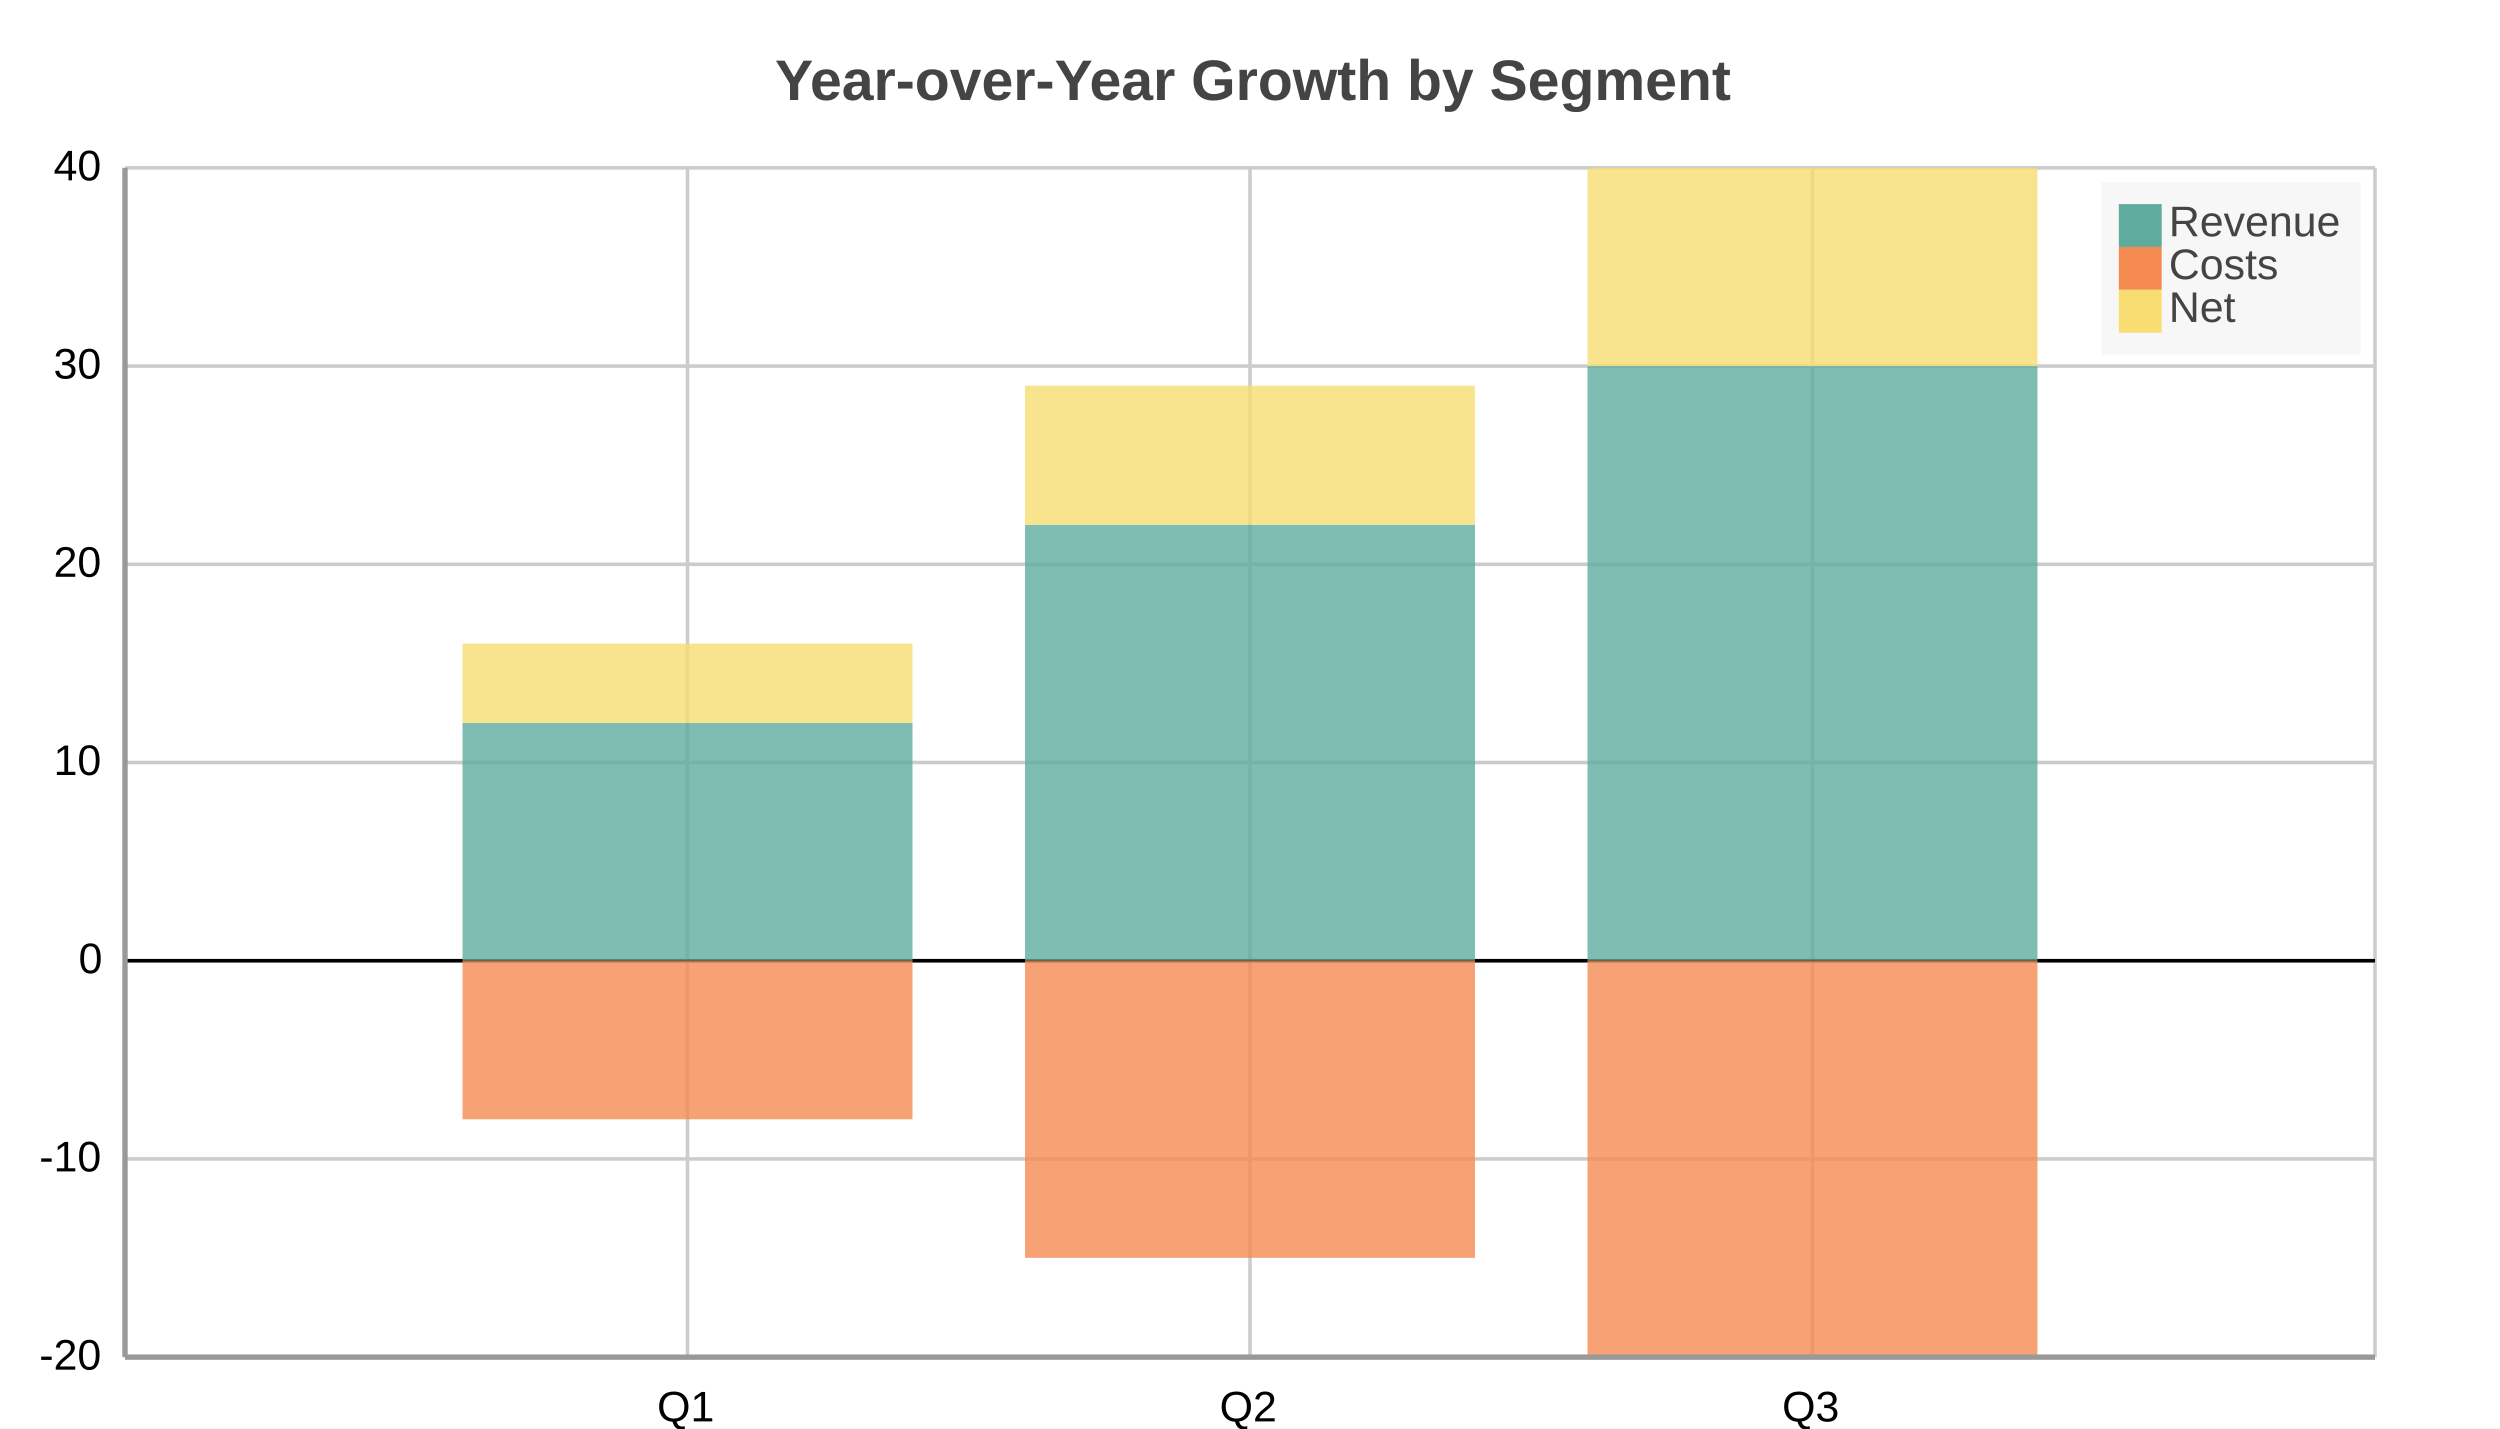
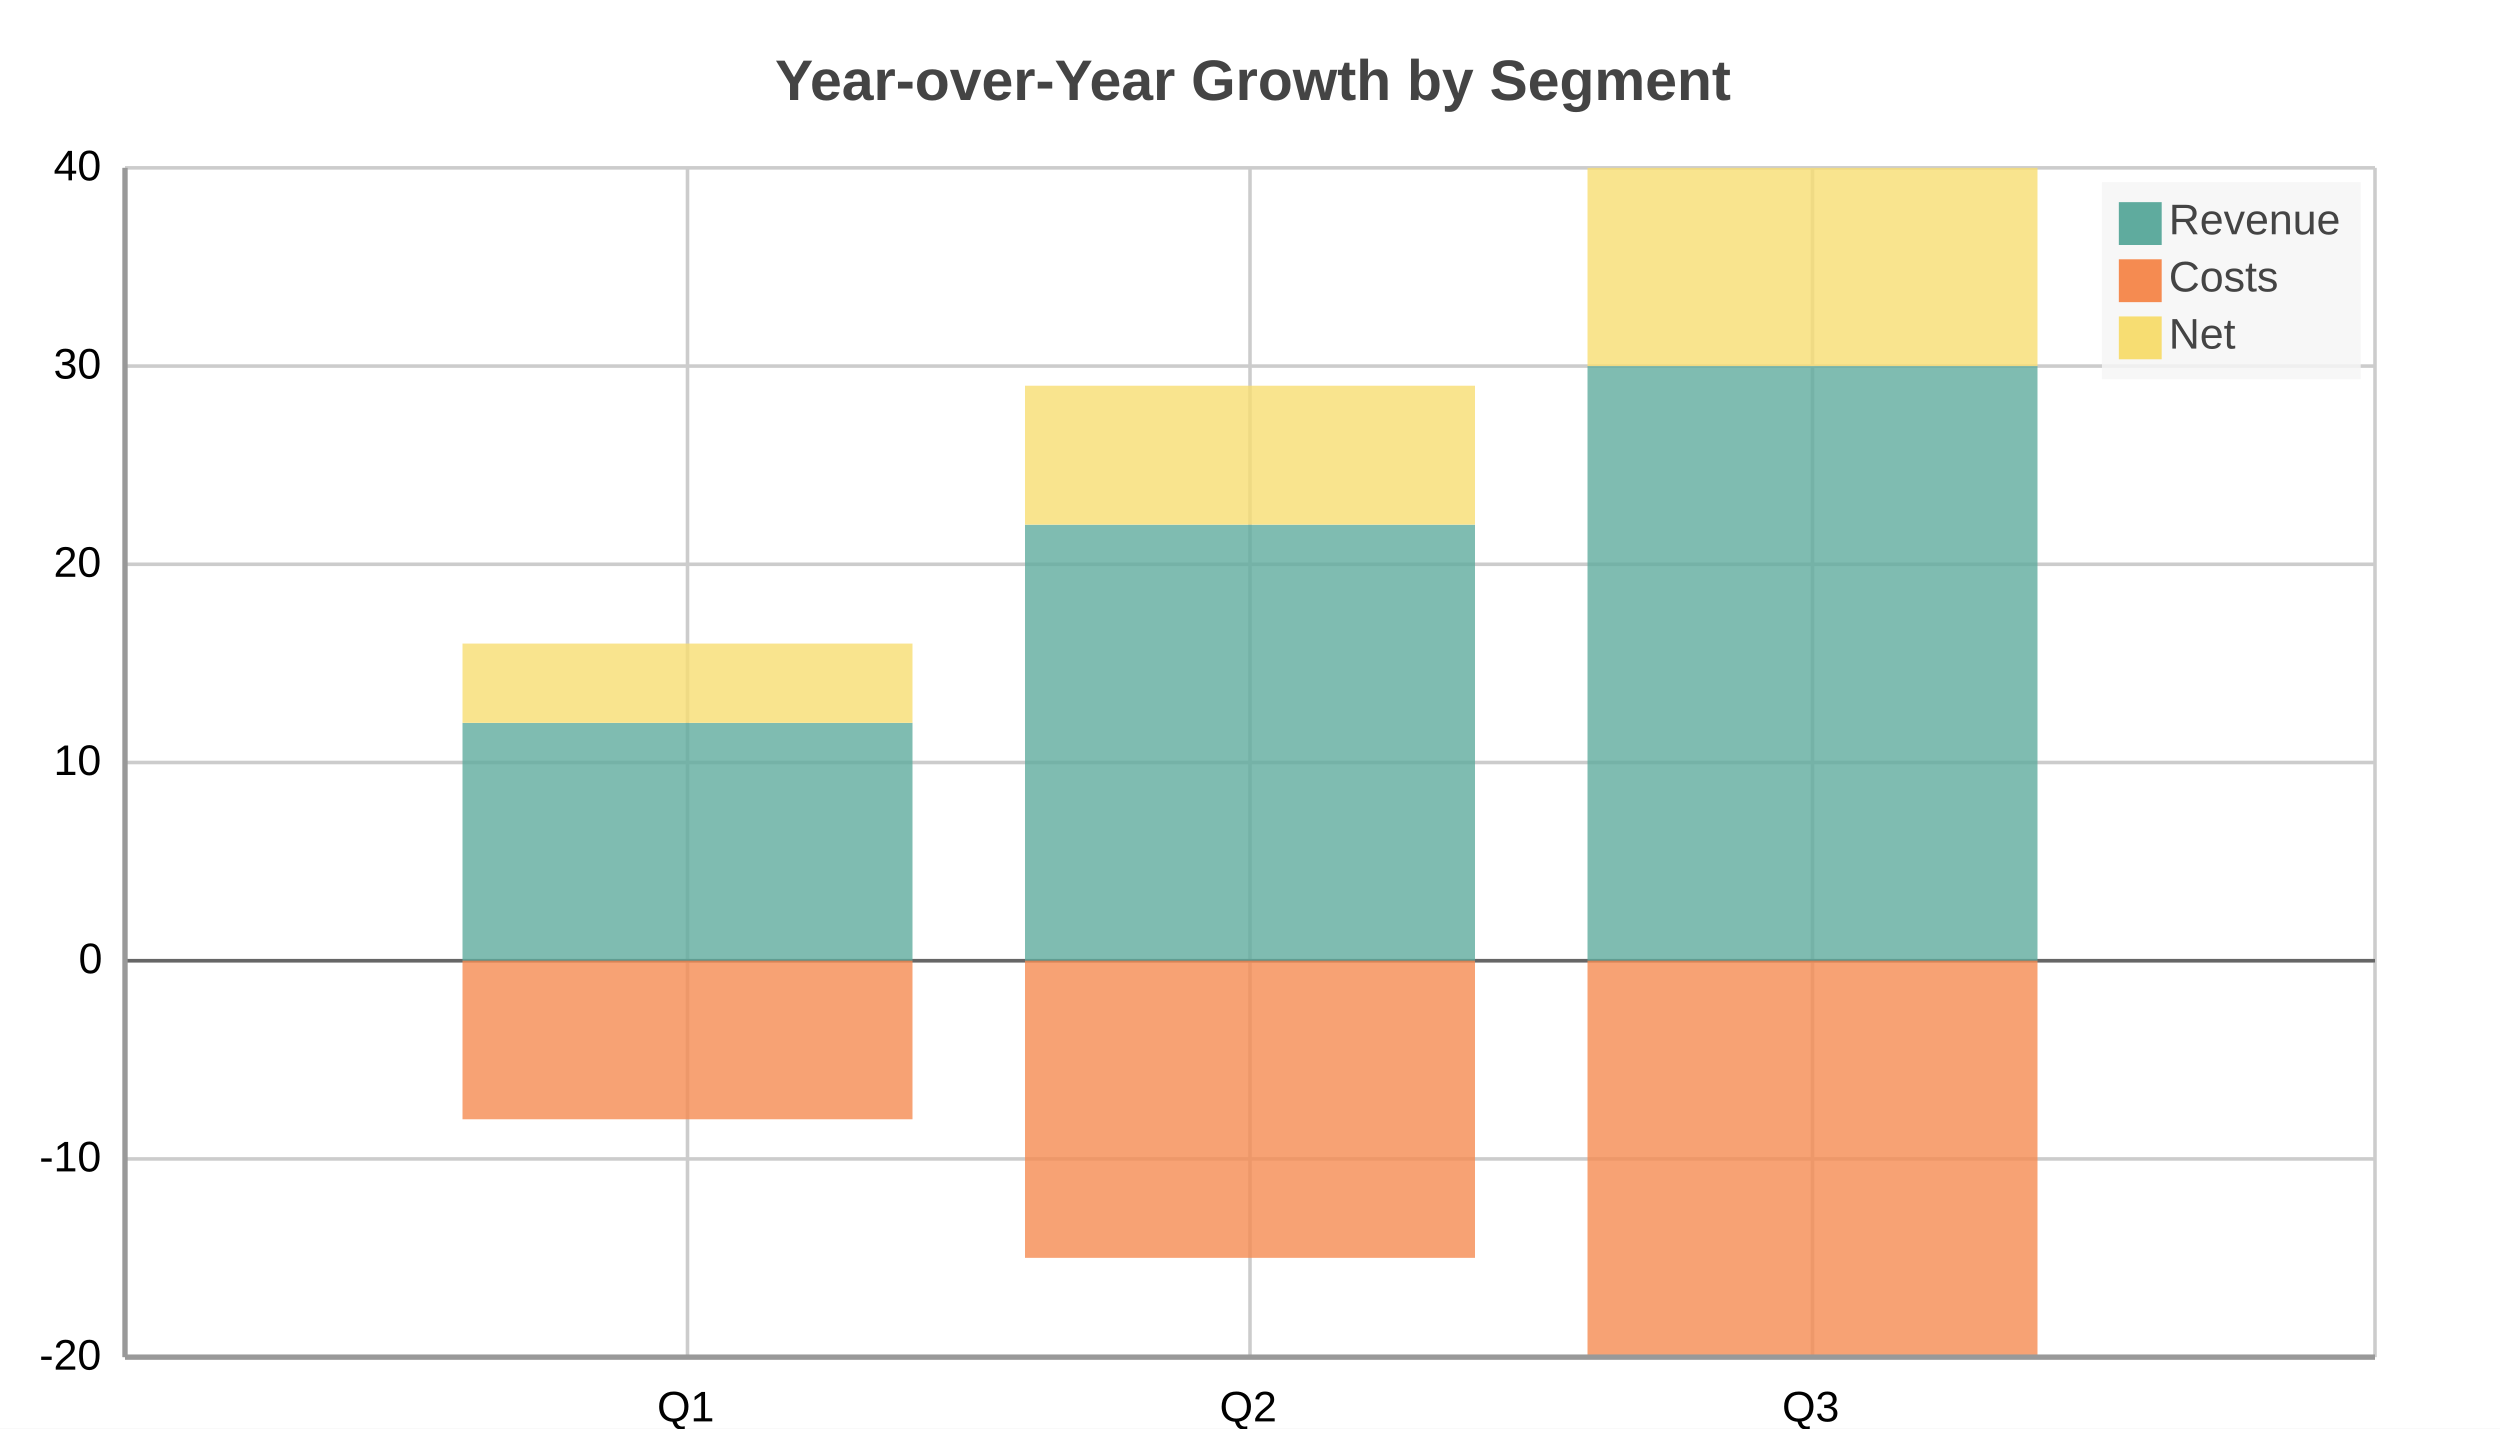
<svg xmlns="http://www.w3.org/2000/svg" width="700" height="400" viewBox="0 0 700 400">
  <path fill="#FFFFFF" d="M0 0 h700 v400 h-700 v-400Z" />
  <text transform="translate(-133.0, 18)" fill="#444444" font-family="Arial" font-weight="bold" font-size="16" x="350.0" y="10.0">Year-over-Year Growth by Segment</text>
  <defs>
    <clipPath id="plot-clip">
      <rect x="0" y="0" width="630.0" height="333.0" />
    </clipPath>
  </defs>
  <g>
    <path stroke="#cccccc" stroke-dasharray="None" d="M0 0.0 h630.0 M0 55.5 h630.0 M0 111.0 h630.0 M0 166.5 h630.0 M0 222.0 h630.0 M0 277.5 h630.0 M0 333.0 h630.0" transform="translate(35.0, 47.0)" />
    <g font-size="12" font-family="Arial" fill="#000000" transform="translate(29.0, 47.0)">
      <text x="0" y="0.0" transform="translate(-14, 3.5)">40</text>
      <text x="0" y="55.5" transform="translate(-14, 3.5)">30</text>
      <text x="0" y="111.0" transform="translate(-14, 3.5)">20</text>
      <text x="0" y="166.5" transform="translate(-14, 3.5)">10</text>
      <text x="0" y="222.0" transform="translate(-7, 3.5)">0</text>
      <text x="0" y="277.5" transform="translate(-18, 3.5)">-10</text>
      <text x="0" y="333.0" transform="translate(-18, 3.5)">-20</text>
    </g>
  </g>
  <g>
    <path stroke="#cccccc" stroke-dasharray="None" d="M0.0 0 v333.0 M157.5 0 v333.0 M315.0 0 v333.0 M472.5 0 v333.0 M630.0 0 v333.0" transform="translate(35.0, 47.0)" />
    <g font-size="12" font-family="Arial" fill="#000000" transform="translate(35.0, 65.0)">
      <text x="0.0" y="333.0" transform="translate(-2.0, 0)"> </text>
      <text x="157.5" y="333.0" transform="translate(-8.5, 0)">Q1</text>
      <text x="315.0" y="333.0" transform="translate(-8.5, 0)">Q2</text>
      <text x="472.5" y="333.0" transform="translate(-8.5, 0)">Q3</text>
      <text x="630.0" y="333.0" transform="translate(-2.0, 0)"> </text>
    </g>
  </g>
-   <path transform="translate(35.0, 47.0)" d="M0 222.0 h630.0z" stroke="black" />
+   <path transform="translate(35.0, 47.0)" d="M0 222.0 h630.0z" stroke="#666666" />
  <g opacity="0.8" transform="translate(-35.0, -20.0) rotate(180, 350.0, 200.0) scale(-1, 1) translate(-630.0, 0) translate(-63.0, 111.0)">
    <path d="M157.5 0.0 h126.0 v66.6 h-126.0 v-66.6Z M315.0 0.0 h126.0 v122.1 h-126.0 v-122.1Z M472.5 0.0 h126.0 v166.5 h-126.0 v-166.5Z" fill="#5fab9e" />
    <path d="M157.5 0.0 h126.0 v-44.4 h-126.0 v44.4Z M315.0 0.0 h126.0 v-83.2 h-126.0 v83.2Z M472.5 0.0 h126.0 v-111.0 h-126.0 v111.0Z" fill="#f58b51" />
    <path d="M157.5 66.6 h126.0 v22.2 h-126.0 v-22.2Z M315.0 122.1 h126.0 v38.9 h-126.0 v-38.9Z M472.5 166.5 h126.0 v55.5 h-126.0 v-55.5Z" fill="#f7dd72" />
  </g>
  <g>
-     <rect transform="translate(-4.725, -3.15)" x="593.275" y="54.15" width="72.45" height="48.3" fill="#f5f5f5" fill-opacity="0.85" stroke="none" />
+     <rect transform="translate(-4.725, -3.6)" x="593.275" y="54.6" width="72.45" height="55.2" fill="#f5f5f5" fill-opacity="0.85" stroke="none" />
    <g>
-       <rect y="57.15" x="593.275" width="12" height="12" fill="#5fab9e" />
-       <text y="66.15" x="607.275" font-size="12" font-family="Arial" fill="#444444">Revenue</text>
+       <rect y="56.6" x="593.275" width="12" height="12" fill="#5fab9e" />
+       <text y="65.6" x="607.275" font-size="12" font-family="Arial" fill="#444444">Revenue</text>
    </g>
    <g>
-       <rect y="69.15" x="593.275" width="12" height="12" fill="#f58b51" />
-       <text y="78.15" x="607.275" font-size="12" font-family="Arial" fill="#444444">Costs</text>
+       <rect y="72.6" x="593.275" width="12" height="12" fill="#f58b51" />
+       <text y="81.6" x="607.275" font-size="12" font-family="Arial" fill="#444444">Costs</text>
    </g>
    <g>
-       <rect y="81.15" x="593.275" width="12" height="12" fill="#f7dd72" />
-       <text y="90.15" x="607.275" font-size="12" font-family="Arial" fill="#444444">Net</text>
+       <rect y="88.6" x="593.275" width="12" height="12" fill="#f7dd72" />
+       <text y="97.6" x="607.275" font-size="12" font-family="Arial" fill="#444444">Net</text>
    </g>
  </g>
  <path d="M35.0 47.0 v333.0 M35.0 380.0 h630.0" stroke="#999" stroke-width="1.5" fill="none" />
</svg>
